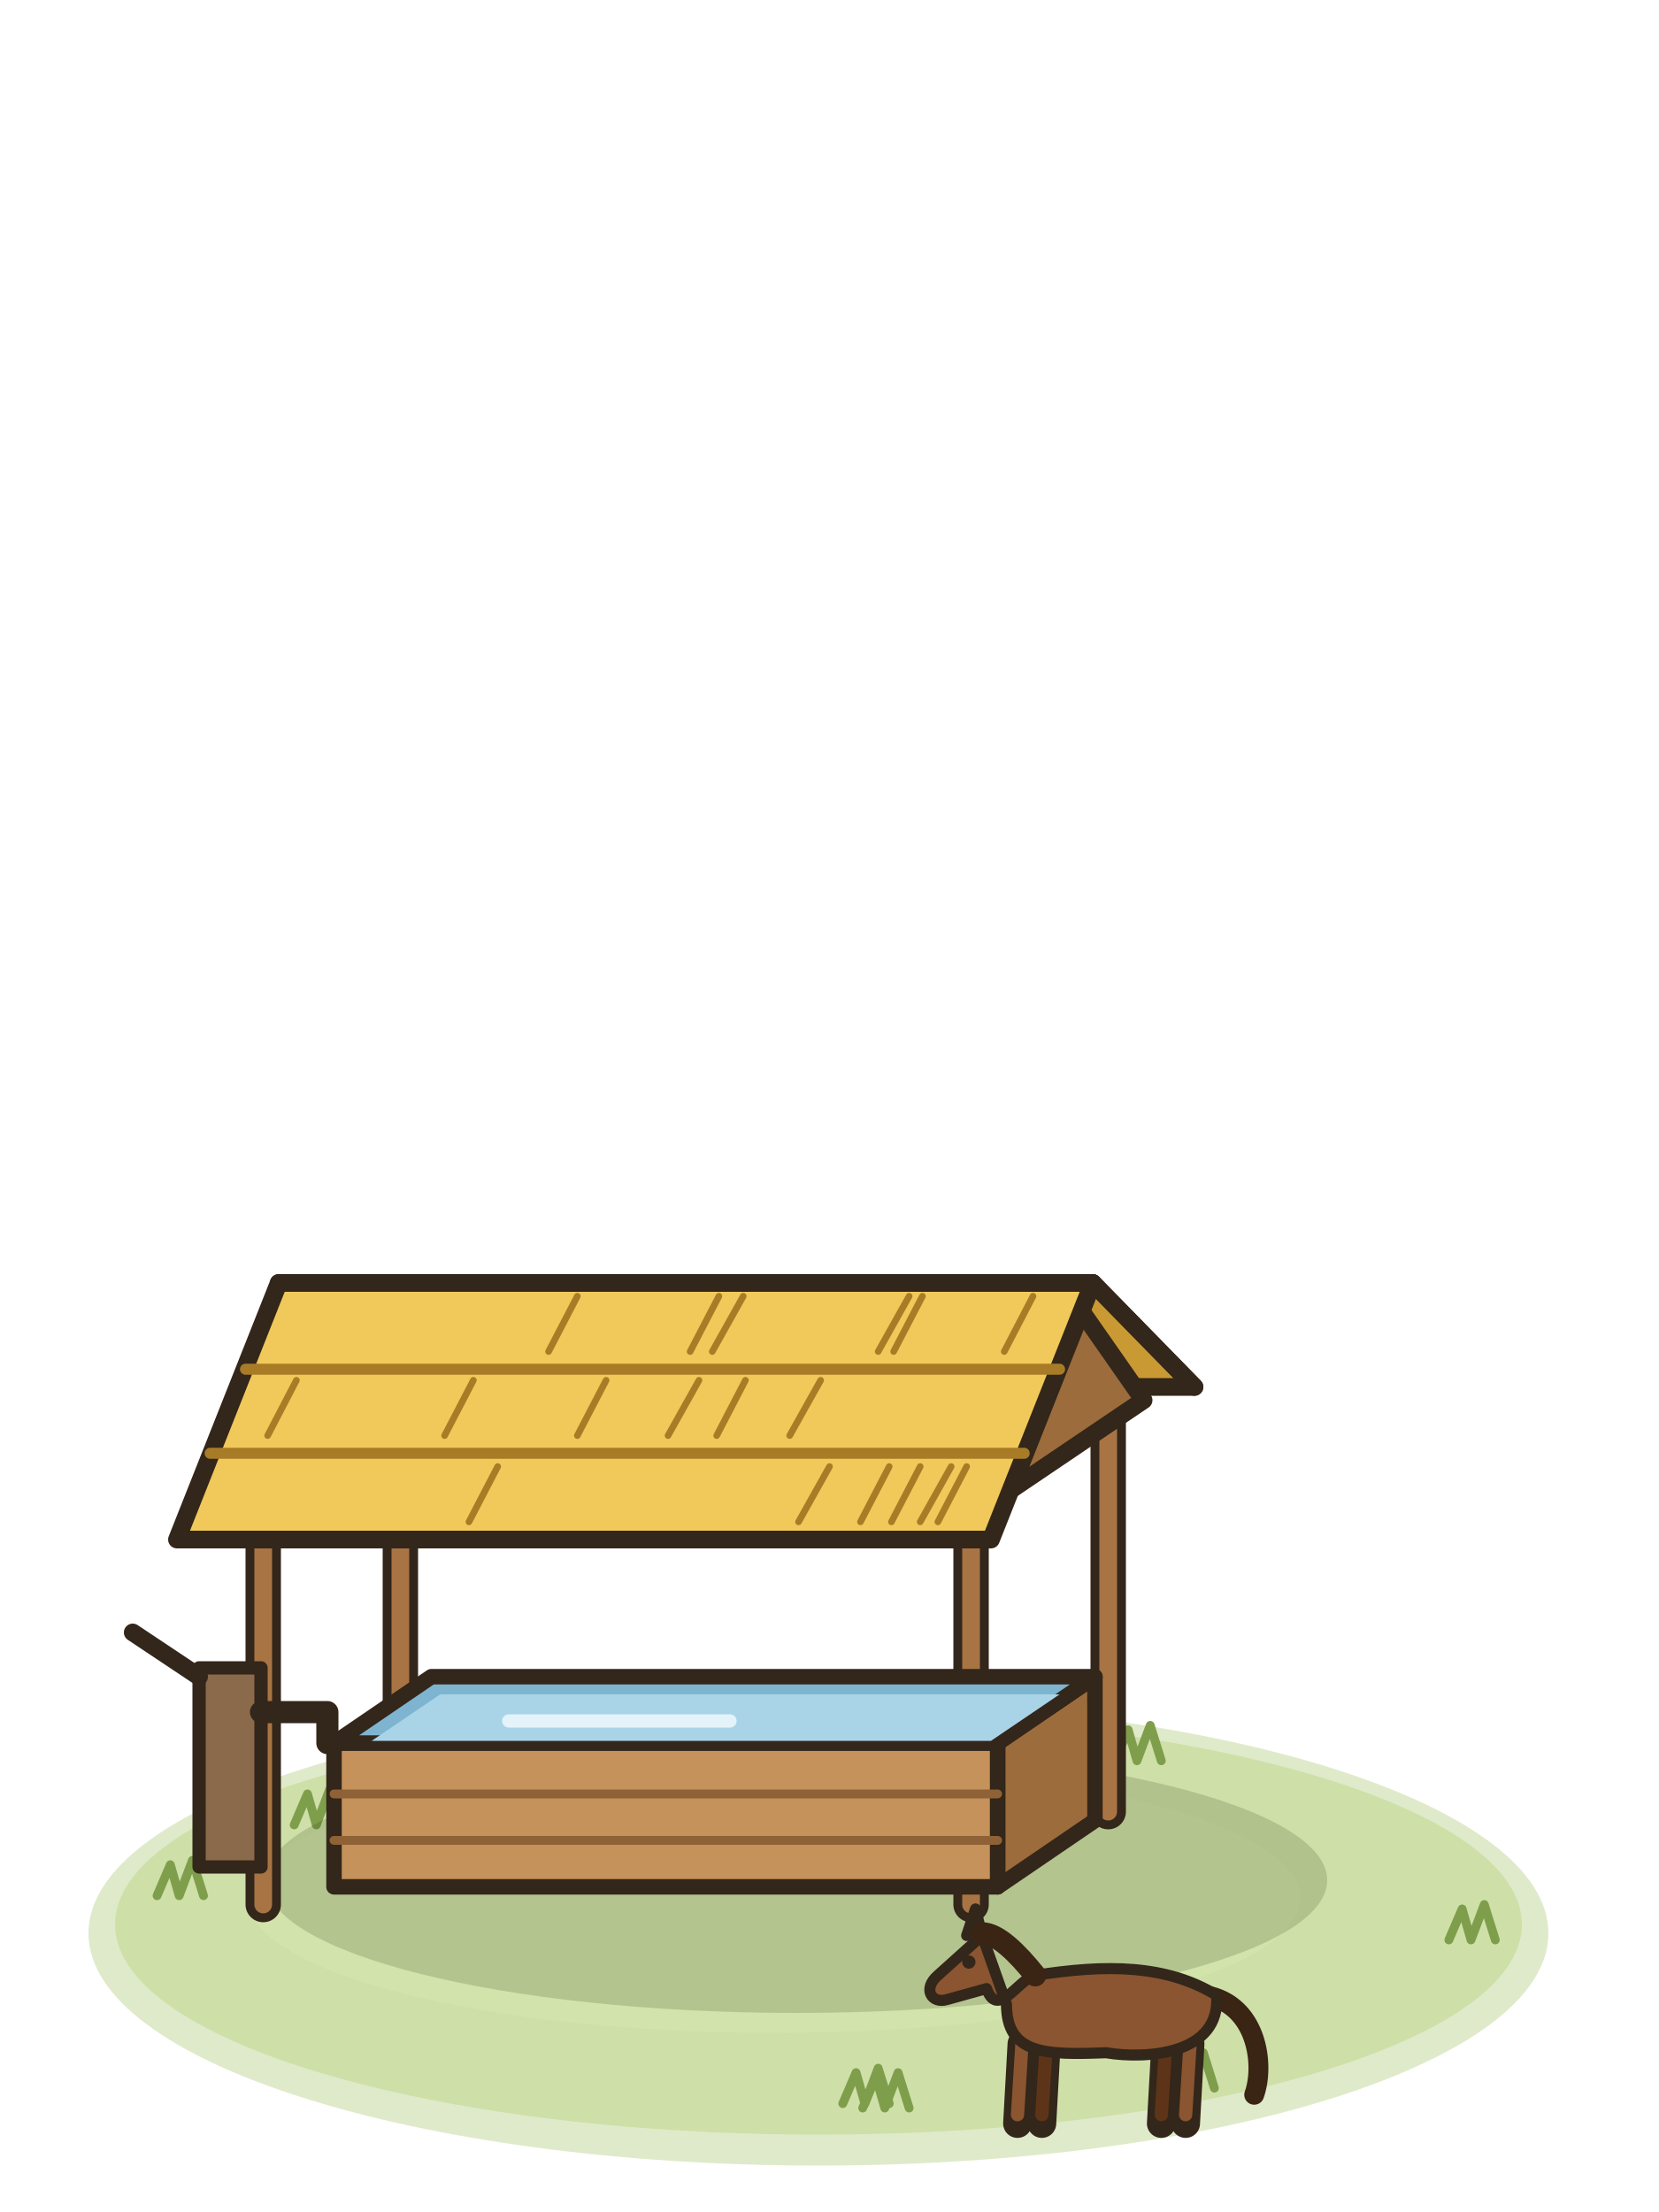
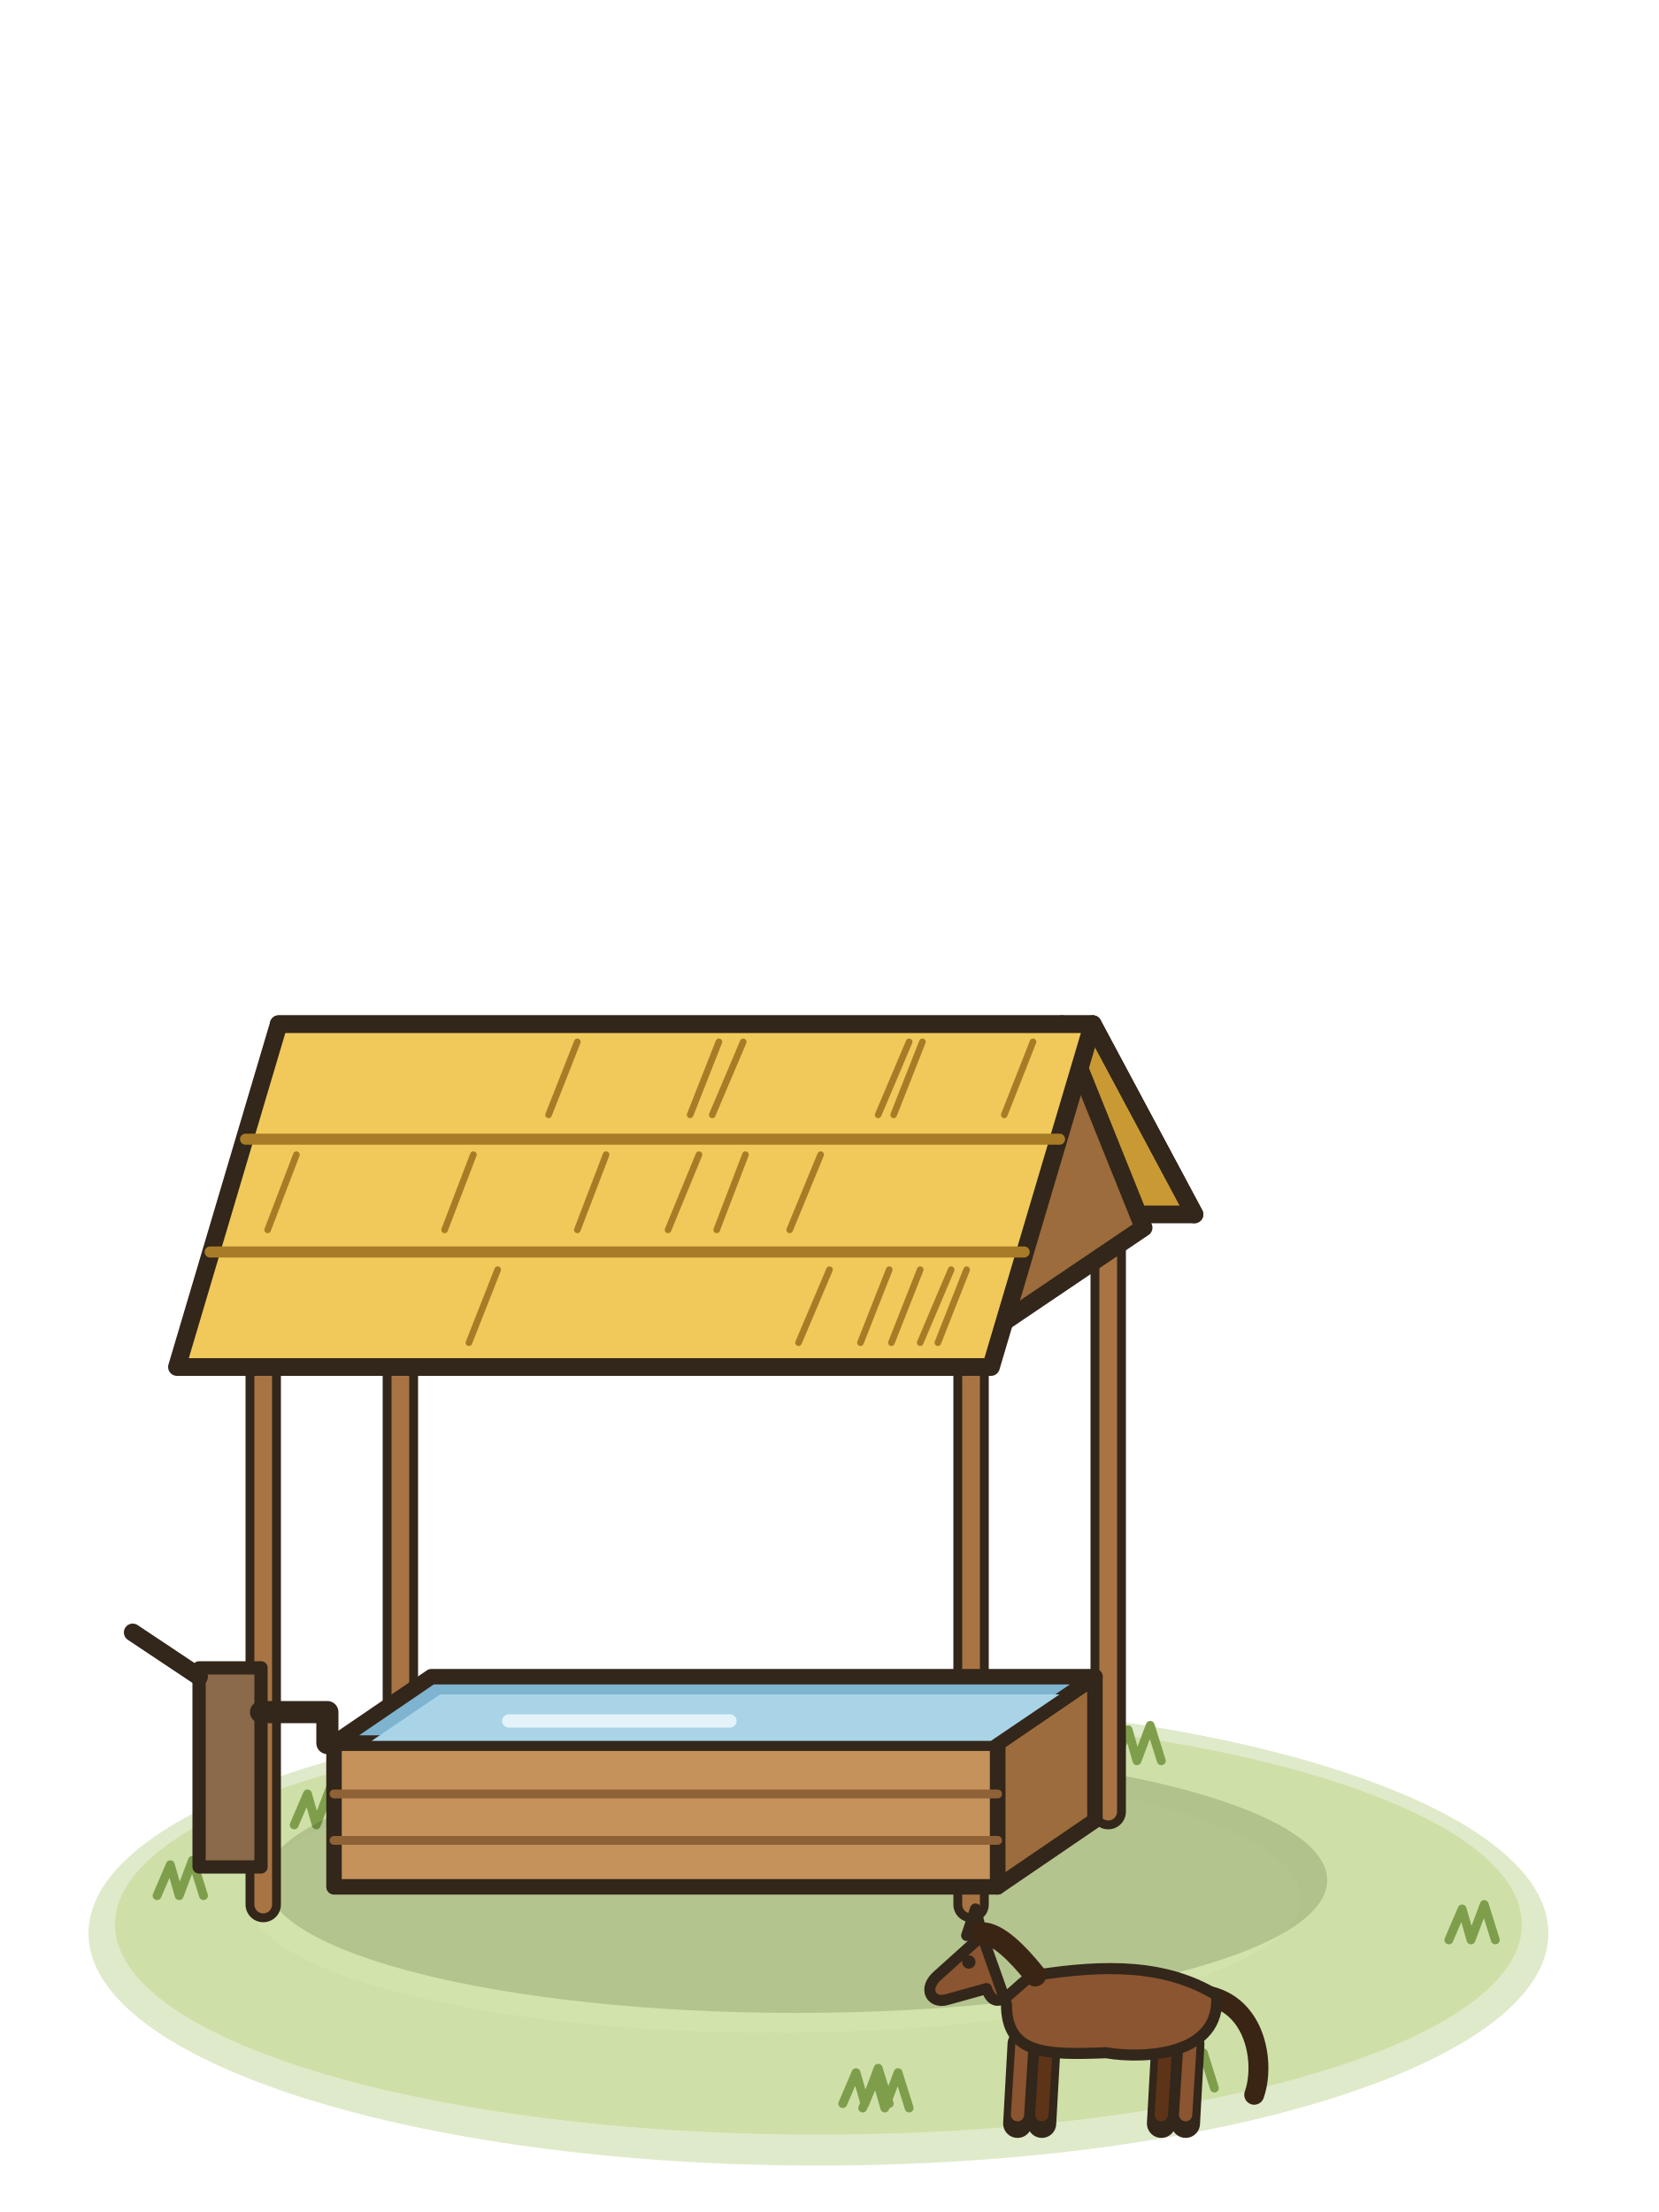
<svg xmlns="http://www.w3.org/2000/svg" viewBox="0 0 75 100">
  <g stroke="#33261a" stroke-width=".8" stroke-linejoin="round" stroke-linecap="round">
    <ellipse cx="37" cy="87.4" rx="33" ry="10.5" fill="#b9d08a" stroke="none" opacity=".45" />
    <ellipse cx="37" cy="87" rx="31.8" ry="9.5" fill="#c8dc9c" stroke="none" opacity=".75" />
    <ellipse cx="35" cy="85.8" rx="23.8" ry="6.1" fill="#d4e4ac" stroke="none" opacity=".7" />
    <path d="M38.1,95.1 38.7,93.7 39.1,95.1 39.7,93.5 40.2,95.1" fill="none" stroke="#7f9e4c" stroke-width=".4" />
    <path d="M13.3,82.5 13.9,81.1 14.3,82.5 14.9,80.9 15.4,82.5" fill="none" stroke="#7f9e4c" stroke-width=".4" />
    <path d="M65.5,87.7 66.1,86.3 66.5,87.7 67.1,86.1 67.6,87.7" fill="none" stroke="#7f9e4c" stroke-width=".4" />
    <path d="M39,95.3 39.6,93.9 40,95.3 40.6,93.7 41.1,95.3" fill="none" stroke="#7f9e4c" stroke-width=".4" />
    <path d="M50.4,79.6 51,78.2 51.4,79.6 52,78 52.5,79.6" fill="none" stroke="#7f9e4c" stroke-width=".4" />
    <path d="M52.8,94.4 53.4,93 53.8,94.4 54.4,92.8 54.9,94.4" fill="none" stroke="#7f9e4c" stroke-width=".4" />
    <path d="M7.1,85.7 7.7,84.3 8.1,85.7 8.7,84.1 9.2,85.7" fill="none" stroke="#7f9e4c" stroke-width=".4" />
    <ellipse cx="36" cy="85" rx="24" ry="6" fill="#2a3a10" stroke="none" opacity=".18" />
-     <path d="M11.9,86.1 11.9,67.9" fill="none" stroke="#33261a" stroke-width="1.6" />
-     <path d="M11.9,86.1 11.9,67.9" fill="none" stroke="#a87444" stroke-width=".8" />
-     <path d="M43.9,86.1 43.9,67.9" fill="none" stroke="#33261a" stroke-width="1.6" />
-     <path d="M43.9,86.1 43.9,67.9" fill="none" stroke="#a87444" stroke-width=".8" />
-     <path d="M18.1,81.9 18.1,63.7" fill="none" stroke="#33261a" stroke-width="1.6" />
-     <path d="M18.1,81.9 18.1,63.7" fill="none" stroke="#a87444" stroke-width=".8" />
-     <path d="M50.1,81.9 50.1,63.7" fill="none" stroke="#33261a" stroke-width="1.6" />
-     <path d="M50.1,81.9 50.1,63.7" fill="none" stroke="#a87444" stroke-width=".8" />
+     <path d="M11.9,86.1 11.9,60.1" fill="none" stroke="#33261a" stroke-width="1.6" />
+     <path d="M11.9,86.1 11.9,60.1" fill="none" stroke="#a87444" stroke-width=".8" />
+     <path d="M43.9,86.1 43.9,60.1" fill="none" stroke="#33261a" stroke-width="1.6" />
+     <path d="M43.9,86.1 43.9,60.1" fill="none" stroke="#a87444" stroke-width=".8" />
+     <path d="M18.1,81.9 18.1,55.9" fill="none" stroke="#33261a" stroke-width="1.6" />
+     <path d="M18.1,81.9 18.1,55.9" fill="none" stroke="#a87444" stroke-width=".8" />
+     <path d="M50.1,81.9 50.1,55.9" fill="none" stroke="#33261a" stroke-width="1.6" />
+     <path d="M50.1,81.9 50.1,55.9" fill="none" stroke="#a87444" stroke-width=".8" />
    <path d="M45.1,85.3 49.5,82.3 49.5,75.8 45.1,78.8Z" fill="#9c6c3c" stroke-width=".7" />
    <path d="M15.1,85.3 45.1,85.3 45.1,78.8 15.1,78.8Z" fill="#c4925a" stroke-width=".7" />
    <path d="M15.1,78.8 45.1,78.8 49.5,75.8 19.5,75.8Z" fill="#7fb4d0" stroke-width=".7" />
    <path d="M15.1,83.2L45.1,83.2M15.1,81.1L45.1,81.1" fill="none" stroke="#8e6236" stroke-width=".4" />
    <path d="M16.8,78.7 44.8,78.7 47.9,76.6 19.9,76.6Z" fill="#a9d4e8" stroke="none" />
    <path d="M23,77.8 33,77.8" fill="none" stroke="#e4f3fa" stroke-width=".6" />
-     <path d="M12.6,58 49.4,58 54,62.7 17.2,62.7Z" fill="#c99a34" />
-     <path d="M44.3,68.3 51.7,63.3 48,58Z" fill="#9c6c3c" />
-     <path d="M8,69.6 44.8,69.6 49.4,58 12.6,58Z" fill="#f0c95a" />
-     <path d="M9.5,65.7L46.3,65.7M11.1,61.9L47.9,61.9" fill="none" stroke="#a87c26" stroke-width=".5" />
-     <path d="M21.2,68.8L22.5,66.3M42.4,68.8L43.7,66.3M41.6,68.8L43,66.3M40.3,68.8L41.6,66.3M36.1,68.8L37.5,66.3M38.9,68.8L40.2,66.3M12.1,64.9L13.4,62.4M32.4,64.9L33.7,62.4M20.1,64.9L21.4,62.4M35.7,64.9L37.1,62.4M26.1,64.9L27.4,62.4M30.2,64.9L31.6,62.4M31.2,61.1L32.5,58.6M32.2,61.1L33.6,58.6M40.4,61.1L41.7,58.6M45.4,61.1L46.7,58.6M24.8,61.1L26.1,58.6M39.7,61.1L41.1,58.6" fill="none" stroke="#a87c26" stroke-width=".3" />
-     <path d="M54,62.7 49.4,58" fill="none" stroke-width=".8" />
+     <path d="M12.6,46.3 49.4,46.3 54,54.9 17.2,54.9Z" fill="#c99a34" />
+     <path d="M44.3,60.5 51.7,55.5 48,46.3Z" fill="#9c6c3c" />
+     <path d="M8,61.8 44.8,61.8 49.4,46.3 12.6,46.3Z" fill="#f0c95a" />
+     <path d="M9.5,56.6L46.3,56.6M11.1,51.5L47.9,51.5" fill="none" stroke="#a87c26" stroke-width=".5" />
+     <path d="M21.2,60.7L22.5,57.4M42.4,60.7L43.7,57.4M41.6,60.7L43,57.4M40.3,60.7L41.6,57.4M36.1,60.7L37.5,57.4M38.9,60.7L40.2,57.4M12.1,55.6L13.4,52.2M32.4,55.6L33.7,52.2M20.1,55.6L21.4,52.2M35.7,55.6L37.1,52.2M26.1,55.6L27.4,52.2M30.2,55.6L31.6,52.2M31.2,50.4L32.5,47.1M32.2,50.4L33.6,47.1M40.4,50.4L41.7,47.1M45.4,50.4L46.7,47.1M24.8,50.4L26.1,47.1M39.7,50.4L41.1,47.1" fill="none" stroke="#a87c26" stroke-width=".3" />
+     <path d="M54,54.9 49.4,46.3" fill="none" stroke-width=".8" />
    <rect x="9" y="75.4" width="2.8" height="9" fill="#8a6a4a" stroke-width=".6" />
    <path d="M11.8,77.4h3v1.4" fill="none" stroke="#33261a" stroke-width="1" />
    <path d="M9,75.8l-3,-2" fill="none" stroke="#33261a" stroke-width=".8" />
    <path d="M54.5,90.2C56.8,90.6 57.2,93.3 56.7,94.7" fill="none" stroke="#3a2414" stroke-width=".9" />
    <path d="M53.8,92.4L53.6,96" fill="none" stroke="#33261a" stroke-width="1.3" />
    <path d="M53.8,92.4L53.6,95.6" fill="none" stroke="#8a5530" stroke-width=".6" />
    <path d="M52.7,92.4L52.5,96" fill="none" stroke="#33261a" stroke-width="1.3" />
    <path d="M52.7,92.4L52.5,95.6" fill="none" stroke="#5e3418" stroke-width=".6" />
    <path d="M47.3,92.4L47.1,96" fill="none" stroke="#33261a" stroke-width="1.3" />
    <path d="M47.3,92.4L47.1,95.6" fill="none" stroke="#5e3418" stroke-width=".6" />
    <path d="M46.2,92.4L46,96" fill="none" stroke="#33261a" stroke-width="1.3" />
    <path d="M46.2,92.4L46,95.6" fill="none" stroke="#8a5530" stroke-width=".6" />
    <path d="M55,90.2C55.2,92.9 51.8,93.1 50,92.8C47.3,92.9 45.5,92.9 45.5,90.6L44.4,87.5L42.4,89.3C41.7,89.9 42.1,90.6 42.8,90.4L44.6,89.9C45.1,91.3 46,89.5 46.8,89.3C50,88.8 52.7,88.8 55,90.2Z" fill="#8a5530" stroke-width=".5" />
    <path d="M44.4,87.5L44.1,86.3L43.7,87.5" fill="#8a5530" stroke-width=".5" />
    <path d="M46.8,89.3C46,88.3 45.1,87.4 44.4,87.4" fill="none" stroke="#3a2414" stroke-width="1" />
    <circle cx="43.8" cy="88.7" r=".3" fill="#33261a" stroke="none" />
  </g>
</svg>
